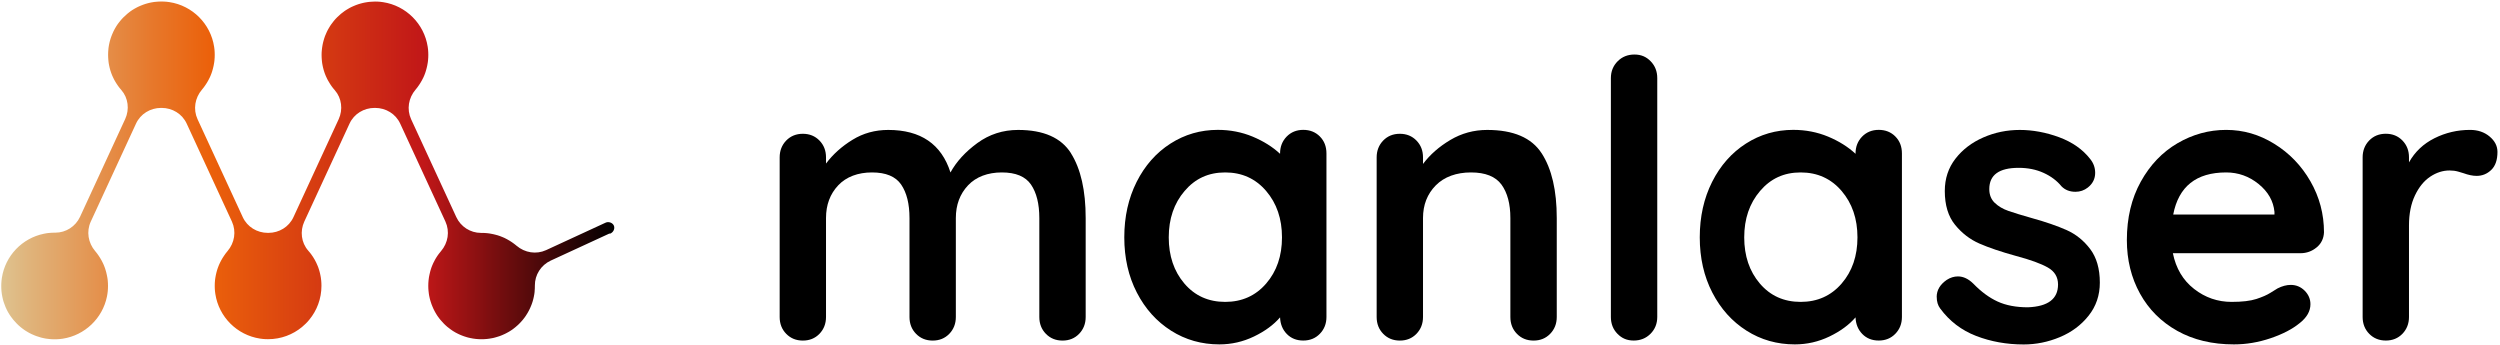
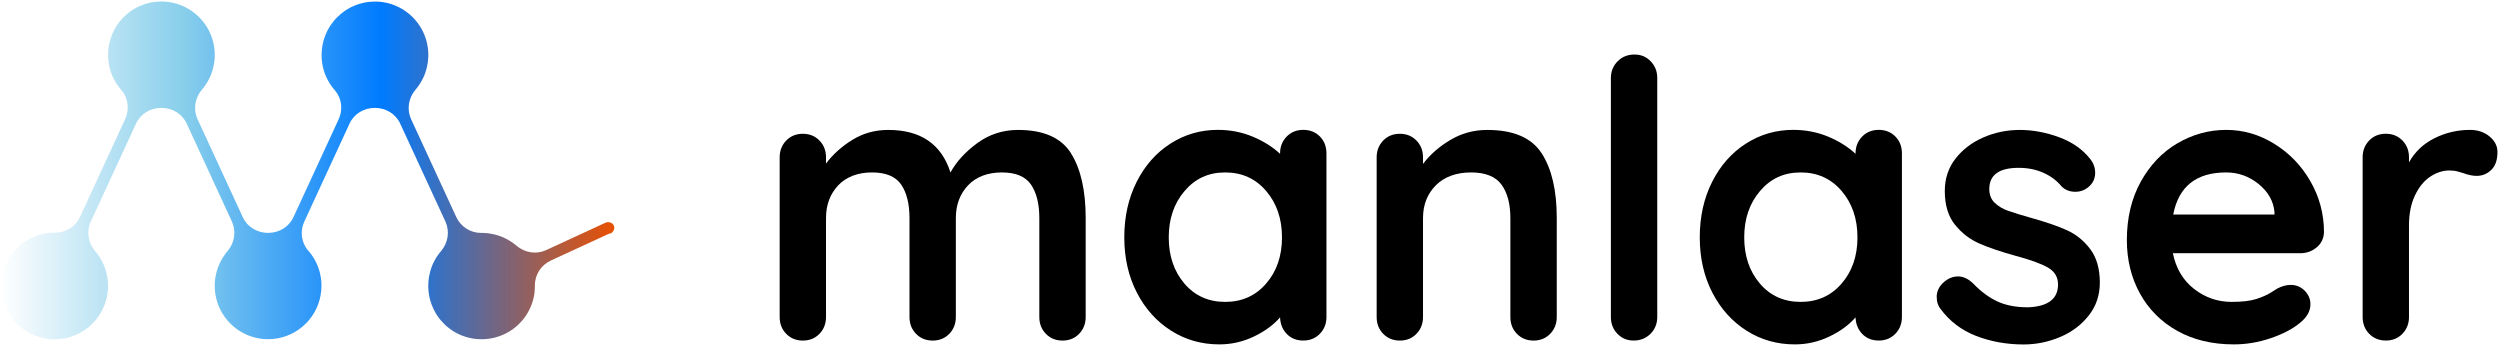
<svg xmlns="http://www.w3.org/2000/svg" viewBox="994 0 740 102" class="logo__svg" role="img" aria-label="manlaser">
  <defs>
    <linearGradient id="logo-grad" x1="994.31" y1="50.43" x2="1175.73" y2="50.43" gradientUnits="userSpaceOnUse">
-       <stop offset="0" stop-color="#dec390" />
-       <stop offset=".05" stop-color="#e0b279" />
-       <stop offset=".25" stop-color="#e7772a" />
-       <stop offset=".34" stop-color="#eb610b" />
-       <stop offset=".69" stop-color="#c11718" />
-       <stop offset=".78" stop-color="#891011" />
-       <stop offset="1" stop-color="#000" />
+       <stop offset="0" stop-color="#ffffff" />
+       <stop offset=".3" stop-color="#87ceeb" />
+       <stop offset=".62" stop-color="#007bff" />
+       <stop offset="1" stop-color="#e85002" />
    </linearGradient>
  </defs>
  <path class="logo__mark" id="logo-mark" fill="url(#logo-grad)" d="M1174.42,69.11l-17.41,8.03c-2.87,1.33-4.72,4.22-4.69,7.39v.14c0,.28,0,.54-.02.81h0c-.01.22-.02.44-.05.66,0,.01,0,.02,0,.03,0,.03,0,.06,0,.09,0,.04,0,.07-.01.1,0,.02,0,.05,0,.07-.01.12-.03.23-.05.35,0,.04,0,.08-.01.11,0,.02,0,.05-.01.08-.01.08-.02.15-.04.23,0,.02,0,.04-.01.06-.03.2-.06.4-.11.59-.03.15-.06.3-.1.44-.02.08-.04.16-.06.24-.02.07-.04.14-.05.2-.04.13-.07.27-.11.4-.05.16-.1.32-.15.47-.06.19-.12.36-.19.54-.06.16-.12.32-.19.47-.04.1-.08.19-.12.29-.02.05-.05.11-.07.16-.01.04-.03.07-.05.11,0,.01,0,.02-.01.03-.06.12-.12.25-.18.37,0,.02-.02.04-.03.06-.06.14-.13.28-.21.42,0,.01-.01.02-.02.03-.1.19-.2.37-.31.56-.16.28-.33.54-.5.8-.09.15-.19.28-.29.42-.12.16-.23.32-.36.47-.09.12-.19.25-.29.37-.16.19-.33.39-.5.57-.13.15-.27.29-.41.43h0c-.1.11-.2.2-.3.3,0,0-.02.02-.02.02-.09.09-.18.18-.28.26-.02.02-.05.04-.07.06-.18.16-.36.32-.54.47-.18.15-.36.29-.54.43-.17.13-.34.25-.51.38-.03.02-.05.04-.08.05-.13.09-.26.18-.4.26-.12.08-.23.15-.35.22-.11.06-.21.12-.32.18-.18.11-.37.21-.56.3-.12.07-.25.13-.37.19-.14.07-.28.13-.42.19-.15.07-.3.13-.45.2-.2.09-.42.17-.63.25-.06.02-.12.04-.18.06-.09.03-.19.06-.29.09-.06.02-.13.05-.2.06-.02,0-.04.01-.05.02-.19.06-.39.12-.58.17-.09.03-.19.06-.29.08-.12.04-.24.06-.36.09-.02,0-.04.01-.06.01-.11.03-.23.05-.34.07-.01,0-.02.01-.04.01-.01,0-.02,0-.04,0-.13.03-.27.05-.41.07-.06.02-.12.02-.19.04-.23.04-.47.06-.72.09-.06.01-.11.02-.17.02-.02,0-.04,0-.05,0-.22.02-.43.04-.65.05-.27.02-.54.02-.81.02s-.54,0-.81-.02c-.24-.01-.49-.03-.73-.05h-.01c-.05,0-.1-.01-.15-.02-.06,0-.13-.01-.2-.02-.07,0-.13-.02-.2-.03-.13-.01-.26-.03-.39-.05-.03,0-.06-.01-.09-.02s-.05,0-.08-.01c-.07,0-.13-.02-.2-.04-.07-.01-.14-.03-.2-.04-.01,0-.03,0-.04,0-.06-.01-.12-.02-.18-.04-.19-.04-.39-.08-.58-.13-.06-.01-.13-.03-.2-.05-.13-.04-.27-.07-.4-.11-.02,0-.05-.01-.06-.02-.04-.01-.07-.02-.11-.04-.06-.02-.12-.04-.17-.05-.11-.04-.23-.07-.34-.11-.08-.03-.16-.06-.25-.09-.11-.04-.22-.08-.32-.12-.08-.03-.16-.06-.25-.1-.1-.04-.19-.08-.29-.12-.02,0-.05-.02-.08-.03-.07-.04-.15-.06-.22-.1-.03-.01-.05-.02-.08-.04-.09-.04-.19-.09-.29-.13-.02-.01-.04-.02-.06-.03-.15-.07-.3-.15-.44-.23-.04-.02-.07-.04-.11-.05-.12-.06-.24-.13-.36-.2-.02-.01-.04-.02-.06-.04,0,0-.01,0-.02-.01-.03-.02-.06-.04-.09-.06-.03-.02-.06-.04-.09-.05-.03-.02-.07-.04-.1-.06,0,0,0,0-.01,0-.01,0-.02-.01-.03-.02,0,0-.01,0-.02-.01-.13-.08-.27-.17-.4-.26-.02-.01-.03-.02-.05-.04-.12-.07-.23-.15-.34-.23-.33-.23-.65-.47-.95-.73,0,0-.01-.01-.02-.01-.03-.03-.06-.05-.09-.08-.08-.06-.15-.12-.22-.19-.08-.06-.15-.13-.22-.2-.02-.02-.05-.04-.06-.05-.08-.08-.15-.15-.23-.22-.02-.02-.05-.05-.08-.08,0,0-.02-.01-.02-.02,0,0-.02-.01-.02-.02-.09-.08-.18-.17-.26-.26-.32-.32-.62-.66-.91-1.01-.12-.15-.24-.29-.35-.44-.02-.03-.04-.05-.06-.08-.08-.11-.16-.22-.24-.33-.01-.02-.02-.03-.04-.05-.06-.09-.12-.18-.19-.26-.02-.03-.04-.06-.06-.1,0-.01-.01-.02-.02-.03-.05-.08-.1-.15-.15-.23-.04-.05-.06-.1-.09-.15-.08-.12-.15-.25-.22-.37-.03-.05-.06-.1-.09-.15-.03-.05-.06-.1-.08-.15-.04-.05-.06-.11-.09-.16,0,0,0,0,0-.01-.01-.02-.02-.04-.03-.05-.02-.04-.05-.08-.07-.13-.01-.02-.02-.05-.04-.07,0,0,0-.01,0-.02-.03-.05-.05-.09-.07-.14-.02-.04-.05-.09-.07-.13-.05-.09-.09-.18-.13-.27-.04-.06-.06-.13-.09-.2,0,0,0-.01,0-.02-.07-.15-.13-.3-.2-.45-.09-.2-.17-.42-.25-.63-.06-.16-.11-.32-.16-.48-.03-.08-.05-.16-.08-.24-.06-.19-.12-.38-.17-.57h0c-.02-.1-.05-.2-.08-.3-.03-.1-.05-.2-.07-.3-.02-.04-.02-.09-.03-.13-.03-.11-.05-.23-.07-.34-.01-.02-.01-.05-.02-.07h0c-.03-.14-.05-.28-.07-.41-.02-.11-.04-.22-.05-.33,0-.01,0-.02,0-.04-.02-.11-.03-.22-.04-.33-.02-.14-.04-.28-.05-.42-.02-.22-.04-.44-.05-.67-.02-.26-.02-.53-.02-.79v-.03c0-.27,0-.54.02-.81.01-.27.03-.54.06-.8.03-.27.06-.53.1-.79,0-.04.01-.09.02-.13.03-.2.06-.39.11-.58.01-.06.02-.12.04-.19.04-.17.08-.35.12-.51,0-.02,0-.04.01-.05,0-.05.02-.1.04-.15,0-.01,0-.02,0-.03.04-.15.08-.29.12-.44.04-.12.07-.25.11-.37t0-.01c.06-.19.12-.38.19-.57.07-.2.15-.4.23-.59,0-.02.02-.04.02-.05.1-.23.2-.47.31-.7.02-.03.03-.05.04-.08.01-.03.03-.06.05-.09.08-.16.16-.33.25-.49.05-.08.09-.16.13-.25.08-.13.15-.27.23-.4.02-.04.04-.07.06-.11.07-.12.14-.23.22-.34.04-.06.08-.13.12-.19.04-.06.08-.12.12-.18.11-.17.23-.34.36-.5,0-.01.02-.02.02-.03.04-.04.06-.08.09-.11.13-.17.26-.34.4-.5.05-.08.12-.15.18-.22,2.09-2.44,2.65-5.83,1.31-8.75l-13.39-29c-1.33-2.89-4.24-4.65-7.42-4.65h-.16c-3.18,0-6.09,1.76-7.42,4.65l-13.39,29c-1.31,2.84-.91,6.23,1.15,8.58.06.08.13.15.19.23.11.11.2.23.3.35.13.16.26.33.39.5.77,1.04,1.41,2.18,1.9,3.39.06.16.13.32.19.48.02.05.04.09.05.14.05.15.11.3.15.46.06.18.12.37.17.56.06.2.12.41.16.62.05.2.09.4.13.61.04.18.07.36.1.54.01.07.02.14.03.21.03.16.05.32.06.49.02.11.03.22.04.33.02.23.04.47.05.71.02.27.02.54.02.81,0,3.82-1.35,7.32-3.61,10.05-.32.39-.66.77-1.02,1.12s-.73.7-1.12,1.02c-2.73,2.26-6.23,3.61-10.05,3.61-.28,0-.54,0-.81-.02-.25-.01-.49-.03-.74-.05-.05,0-.09,0-.14-.02-.24-.02-.48-.05-.71-.09-6.8-1.04-12.17-6.41-13.21-13.21-.04-.23-.06-.46-.09-.69-.01-.06-.02-.12-.02-.18-.02-.24-.04-.48-.05-.72-.02-.27-.02-.54-.02-.81s0-.54.02-.81c.01-.26.03-.51.06-.77,0-.05,0-.09.01-.14.02-.2.05-.4.08-.59.01-.08.02-.15.04-.22.03-.19.06-.38.1-.57.02-.08.03-.16.05-.23.03-.15.06-.29.1-.43.02-.1.04-.2.07-.29.04-.15.08-.29.12-.43.04-.12.07-.25.11-.37.06-.19.13-.39.2-.58.09-.25.18-.49.28-.72.1-.24.2-.47.32-.7.11-.23.22-.46.35-.68.26-.47.53-.93.84-1.37.12-.18.25-.36.37-.53,0-.01.02-.02.02-.04.15-.2.3-.39.46-.58.05-.08.12-.15.18-.22,2.09-2.44,2.65-5.83,1.31-8.75l-13.39-29c-1.33-2.89-4.24-4.65-7.42-4.65h-.16c-3.18,0-6.09,1.76-7.42,4.65l-13.39,29c-1.35,2.92-.78,6.31,1.31,8.75.06.07.12.14.18.22.16.19.31.38.46.58,0,.01.02.02.02.04,0,.01.01.02.02.03.11.13.2.28.3.42.02.03.04.06.06.09.04.06.08.12.12.18.1.15.2.3.29.45.02.03.04.05.05.08.02.04.04.07.06.11.11.18.22.36.32.55.11.19.2.39.3.59.02.03.04.06.05.09.01.03.03.05.04.08.1.2.19.41.28.62.1.23.19.47.28.72.07.19.13.37.19.57t0,.01c.04.12.08.25.11.37.05.15.09.29.13.44.02.08.04.16.05.23.05.17.09.35.12.52.02.06.03.12.04.18.04.19.08.38.11.58.01.07.02.14.04.22.03.19.05.39.08.59,0,.05.01.09.01.14,0,.04,0,.08.01.12.02.22.04.43.05.66.02.27.02.54.02.81s0,.54-.02.81c-.01.24-.03.48-.05.72,0,.06,0,.12-.02.18-.02.23-.05.46-.09.69-.04.26-.09.52-.14.78-1.32,6.43-6.54,11.43-13.07,12.44-.26.04-.52.07-.79.1-.26.03-.53.05-.8.06-.27.02-.54.02-.81.02h-.03c-.26,0-.53,0-.79-.02-.22,0-.44-.02-.67-.05-.14-.01-.28-.03-.42-.05-.11-.01-.22-.02-.33-.04-.01,0-.02,0-.04,0-.11-.02-.22-.03-.33-.05-.13-.02-.27-.04-.4-.07h-.01s-.05,0-.07-.02c-.11-.02-.23-.04-.34-.07-.04,0-.09-.01-.13-.03-.1-.02-.2-.04-.3-.07-.1-.02-.2-.05-.29-.08-.44-.12-.88-.26-1.3-.41-.21-.08-.42-.16-.63-.25-.15-.06-.3-.13-.45-.2,0,0-.01,0-.02,0-.06-.03-.13-.06-.2-.09-.13-.06-.28-.13-.4-.2-.08-.04-.15-.07-.23-.11-.12-.06-.24-.13-.36-.2-.1-.05-.19-.11-.29-.17-.12-.07-.25-.14-.37-.22-.05-.03-.11-.06-.15-.09-.15-.1-.3-.2-.45-.3-.06-.04-.12-.08-.17-.12-.02-.01-.03-.02-.05-.04-.11-.08-.22-.16-.33-.24-.03-.02-.05-.04-.08-.06-.15-.11-.3-.23-.44-.35-.39-.32-.77-.66-1.12-1.02s-.7-.73-1.02-1.12c-.26-.3-.5-.63-.73-.95-.08-.11-.16-.22-.23-.34-.01-.02-.02-.03-.04-.05-.09-.13-.18-.27-.26-.4-.04-.05-.06-.11-.09-.16-.02-.03-.04-.06-.05-.09-.01-.02-.02-.04-.04-.05-.09-.16-.18-.32-.27-.47-.1-.18-.19-.36-.28-.55-.01-.02-.02-.04-.03-.06-.05-.09-.09-.19-.13-.29-.02-.03-.03-.05-.04-.08-.04-.07-.06-.15-.1-.22-.01-.02-.02-.05-.03-.08-.05-.1-.09-.19-.12-.29-.16-.37-.3-.76-.42-1.15-.03-.09-.06-.18-.09-.28,0-.02-.01-.04-.02-.06-.04-.13-.08-.27-.11-.4-.02-.07-.04-.14-.05-.2-.05-.19-.09-.39-.13-.58-.01-.06-.02-.12-.04-.18,0-.01,0-.03,0-.04-.03-.13-.06-.27-.08-.4,0-.03,0-.05-.01-.08s-.01-.06-.02-.09c-.02-.13-.04-.26-.05-.39-.02-.13-.04-.27-.05-.4,0-.05-.01-.1-.02-.15-.02-.25-.04-.49-.05-.74-.02-.27-.02-.54-.02-.81s0-.54.02-.81c0-.22.02-.43.05-.65,0-.02,0-.04,0-.05,0-.06,0-.11.02-.17.02-.25.05-.49.09-.72,1-6.54,6-11.76,12.44-13.07.19-.04.39-.08.59-.11.02,0,.04-.01.06-.01.08-.02.16-.02.23-.04.02,0,.05,0,.08-.01.15-.02.3-.04.46-.06.02,0,.05,0,.07,0,.06-.01.13-.02.19-.02.01,0,.02,0,.03,0,.22-.02.43-.04.65-.05h0c.27-.02.54-.02.81-.02h.22c3.14,0,5.99-1.84,7.31-4.69l13.37-28.96c1.31-2.84.91-6.23-1.15-8.58-.04-.05-.08-.09-.11-.14,0,0-.01-.01-.02-.02-.02-.02-.04-.05-.06-.07-.11-.11-.2-.23-.3-.35-.06-.08-.13-.16-.19-.25-.06-.08-.13-.17-.19-.25-.09-.13-.19-.26-.28-.4-.08-.12-.16-.24-.24-.36-.12-.19-.24-.37-.35-.56s-.22-.38-.33-.57c-.08-.15-.16-.3-.23-.46,0-.01-.01-.03-.02-.04-.09-.18-.18-.36-.26-.55-.06-.13-.12-.26-.17-.39,0-.01-.01-.03-.02-.04,0,0,0-.01,0-.02-.06-.16-.13-.32-.19-.48-.02-.05-.04-.09-.05-.14-.05-.15-.11-.3-.15-.46-.02-.05-.04-.09-.05-.14-.01-.04-.02-.09-.04-.13-.03-.09-.05-.19-.08-.28-.06-.2-.12-.41-.16-.62-.05-.2-.09-.4-.13-.61-.04-.18-.07-.36-.1-.54-.01-.07-.02-.14-.03-.21-.03-.16-.05-.32-.06-.49,0-.02,0-.04,0-.05-.02-.09-.02-.18-.03-.28-.02-.23-.04-.47-.05-.71-.02-.27-.02-.54-.02-.81s0-.54.02-.81c.01-.23.03-.46.05-.68,0-.09.01-.19.03-.29,0-.03,0-.05,0-.08.01-.13.03-.26.05-.39.01-.1.02-.2.05-.3,0-.02,0-.04.01-.06.02-.14.04-.28.07-.41.02-.13.05-.26.08-.38,0-.05.01-.09.03-.14.02-.1.04-.2.07-.3.02-.1.05-.19.08-.29.06-.22.12-.44.19-.66.01-.05.03-.09.05-.14.05-.15.09-.3.15-.44.08-.22.16-.43.25-.64.05-.12.1-.23.15-.35.06-.15.12-.29.19-.43.02-.06.05-.11.08-.17.08-.16.16-.32.24-.47.04-.08.09-.17.14-.25,0,0,0,0,0,0,.05-.09.1-.19.15-.28.01-.01.02-.03.03-.04.07-.13.14-.25.22-.37.03-.05.06-.1.09-.15.1-.15.2-.3.3-.45.04-.06.08-.12.12-.17.09-.13.18-.25.28-.37.13-.18.27-.36.42-.53.32-.39.66-.77,1.02-1.12.36-.36.73-.7,1.12-1.02.17-.15.35-.28.53-.42.12-.09.25-.19.37-.28.05-.04.11-.08.17-.12.15-.1.3-.2.45-.3.05-.04.1-.06.15-.09.12-.08.24-.15.37-.22.01-.01.03-.02.04-.03.09-.05.18-.11.28-.15,0,0,0,0,0,0,.08-.05.17-.1.25-.14.15-.08.31-.16.47-.24.06-.03.11-.06.17-.08.14-.07.29-.13.43-.19.12-.05.23-.11.35-.15.21-.09.42-.18.64-.25.14-.05.29-.1.44-.15.05-.02.09-.04.14-.05.22-.07.44-.13.66-.19.1-.02.19-.05.29-.08.1-.03.2-.05.3-.07.05-.02.09-.02.14-.03.12-.04.25-.06.38-.08.13-.03.27-.05.41-.07.02,0,.04-.01.06-.01.1-.02.2-.04.3-.05.13-.02.26-.04.39-.05.03,0,.05,0,.08,0,.09-.02.19-.02.29-.03.23-.02.46-.04.68-.05.27-.02.54-.02.81-.02s.54,0,.81.02c.25.01.49.03.74.05.05,0,.09,0,.14.02.24.02.48.05.71.09,6.8,1.04,12.17,6.41,13.21,13.21.04.23.06.46.09.69.01.06.02.12.02.18.02.24.04.48.05.72.02.27.02.54.02.81s0,.54-.02.81c0,.22-.02.44-.05.66,0,.04,0,.08-.01.12,0,.05,0,.09-.01.14-.02.2-.05.4-.08.59-.01.08-.02.15-.04.22-.03.19-.06.38-.1.57-.02.08-.03.16-.05.23-.03.15-.06.29-.1.43-.02.09-.04.19-.07.28h0c-.04.16-.08.3-.12.44-.04.12-.07.25-.11.37t0,.01c-.06.19-.12.38-.19.57-.09.25-.18.49-.28.72-.09.21-.18.42-.28.62-.01.03-.03.05-.04.08-.01.03-.03.06-.05.09-.09.2-.19.39-.3.59-.12.22-.25.44-.38.66-.01.03-.03.05-.05.08-.09.15-.19.3-.29.45-.04.06-.08.12-.12.18-.02.03-.04.06-.06.09-.09.14-.19.28-.3.42,0,.01-.01.02-.02.03,0,.01-.02.02-.02.04-.15.2-.3.39-.46.58-.05.08-.12.15-.18.22-2.09,2.44-2.65,5.83-1.31,8.75l13.39,29c1.33,2.89,4.24,4.65,7.42,4.65h.16c3.18,0,6.09-1.76,7.42-4.65l13.39-29c1.31-2.84.91-6.23-1.15-8.58-.05-.05-.09-.11-.13-.16-.02-.02-.04-.05-.06-.07-.11-.11-.2-.23-.3-.35-.06-.08-.13-.16-.19-.25-.06-.08-.13-.17-.19-.25-.09-.13-.19-.26-.28-.4-.08-.12-.16-.24-.24-.36-.25-.37-.47-.75-.68-1.14-.08-.15-.16-.3-.23-.46-.09-.19-.19-.39-.28-.59-.06-.14-.13-.29-.19-.43,0,0,0-.01,0-.02-.06-.16-.13-.32-.19-.48-.02-.05-.04-.09-.05-.14-.05-.15-.11-.3-.15-.46-.04-.09-.06-.18-.09-.28-.03-.09-.05-.19-.08-.28-.06-.2-.12-.41-.16-.62-.05-.2-.09-.4-.13-.61-.04-.18-.07-.36-.1-.54-.01-.07-.02-.14-.03-.21-.03-.16-.05-.32-.06-.49,0-.02,0-.04,0-.05-.02-.09-.02-.18-.03-.28-.02-.23-.04-.47-.05-.71-.02-.27-.02-.54-.02-.81,0-.5.02-1.01.08-1.5,0-.12.02-.25.04-.37.01-.13.03-.26.05-.39.01-.1.02-.2.05-.3.02-.16.05-.32.08-.47.02-.13.05-.26.08-.38,0-.05.01-.09.03-.14.04-.2.09-.4.15-.59.06-.22.12-.44.19-.66.16-.53.36-1.06.6-1.57.06-.15.12-.29.19-.43.02-.06.05-.11.08-.17.08-.16.16-.32.24-.47.04-.08.09-.17.14-.25.06-.11.12-.22.19-.32.07-.13.14-.25.22-.37.03-.05.06-.1.09-.15.1-.15.2-.3.3-.45.26-.37.53-.73.81-1.07.32-.39.66-.77,1.02-1.12.36-.36.73-.7,1.12-1.02.35-.29.7-.56,1.07-.81.15-.1.3-.2.45-.3.05-.04.1-.06.15-.09.12-.08.24-.15.37-.22.11-.07.21-.13.32-.19.08-.05.17-.1.25-.14.15-.08.31-.16.47-.24.06-.03.11-.06.17-.08.14-.07.29-.13.43-.19.51-.23,1.04-.43,1.57-.6.22-.07.44-.13.66-.19.19-.05.39-.11.59-.15.05-.02.09-.02.14-.03.12-.04.25-.06.38-.08.15-.04.31-.06.47-.08.1-.02.2-.04.3-.05.13-.02.26-.04.39-.05.12-.02.25-.03.37-.04.49-.05.99-.08,1.5-.08.28,0,.54,0,.81.02.25.01.49.03.74.05.05,0,.09,0,.14.02.24.02.48.05.71.09,6.8,1.04,12.17,6.41,13.21,13.21.04.23.06.46.09.69.01.06.02.12.02.18.02.24.04.48.05.72.02.27.02.54.02.81s0,.54-.02.81c0,.22-.02.44-.05.66,0,.04,0,.08-.01.12,0,.05,0,.09-.01.14-.02.2-.05.4-.08.59-.01.08-.02.15-.04.22-.03.19-.06.38-.1.57-.02.08-.03.16-.05.23-.03.15-.06.29-.1.43-.02.09-.04.19-.07.28h0c-.04.16-.08.3-.12.44-.04.12-.07.25-.11.37t0,.01c-.06.19-.12.38-.19.57-.09.25-.18.49-.28.72-.09.21-.18.42-.28.62-.01.03-.03.05-.04.08-.01.03-.03.06-.05.09-.09.2-.19.39-.3.59-.13.25-.28.5-.43.74-.09.15-.19.3-.29.45-.04.06-.08.12-.12.18-.02.03-.04.06-.06.09-.09.14-.19.28-.3.42,0,.01-.01.02-.02.03,0,.01-.02.02-.02.04-.15.2-.3.39-.46.58-.05.08-.12.15-.18.22-2.09,2.44-2.65,5.83-1.31,8.75l13.37,28.96c1.32,2.85,4.17,4.69,7.31,4.69h.22c.28,0,.54,0,.81.02.22,0,.44.02.66.05.04,0,.08,0,.12.01.05,0,.09,0,.14.01.19.02.38.05.57.08.04,0,.08.01.12.02.04,0,.08.01.12.02.2.03.39.06.58.11.06,0,.12.02.18.04.01,0,.02,0,.04,0,.05.01.11.02.16.04.04.01.08.02.12.03.07.02.14.04.21.05.02,0,.04,0,.06.01.06.01.12.03.18.05t.01,0c.14.03.29.07.43.12,0,0,.02,0,.02,0,.06.02.12.04.18.05.06.02.12.04.18.06.19.06.38.12.57.19.03.01.06.02.09.04.19.07.37.15.56.22.06.02.11.05.17.07.04.01.07.04.11.05.02,0,.05.02.07.03.12.05.23.1.34.15.03.01.05.03.08.04.03.01.06.03.09.05.13.06.26.13.39.2.02,0,.04.02.06.03.05.02.09.05.13.07.19.1.37.2.55.32.04.02.07.04.11.06.03.01.05.03.08.05.15.09.3.19.45.29.06.04.12.08.18.12.03.02.06.04.09.06.14.09.28.19.42.3.01,0,.02.02.03.02.08.07.17.13.25.19.12.09.25.19.37.29.03.02.06.05.09.08,0,0,.01,0,.02.01l.11.09c2.44,2.09,5.83,2.65,8.75,1.31l17.4-8.03c1.05-.6,2.33-.09,2.69.83.33.85-.17,1.98-1.21,2.35Z" />
  <g class="logo__word" id="logo-word" fill="currentColor">
    <path class="logo__letter" data-letter="m" d="M1311.01,45.38c2.9,4.62,4.35,11,4.35,19.16v29.29c0,1.98-.65,3.64-1.94,4.98-1.3,1.34-2.94,2-4.92,2s-3.62-.67-4.92-2c-1.3-1.33-1.94-2.99-1.94-4.98v-29.29c0-4.2-.82-7.49-2.46-9.9-1.64-2.4-4.52-3.6-8.64-3.6s-7.61,1.28-10.01,3.83c-2.4,2.56-3.6,5.78-3.6,9.67v29.29c0,1.98-.65,3.64-1.94,4.98-1.3,1.34-2.94,2-4.92,2s-3.62-.67-4.92-2c-1.3-1.33-1.94-2.99-1.94-4.98v-29.29c0-4.2-.82-7.49-2.46-9.9-1.64-2.4-4.52-3.6-8.64-3.6s-7.61,1.28-10.01,3.83c-2.4,2.56-3.6,5.78-3.6,9.67v29.29c0,1.98-.65,3.64-1.94,4.98-1.3,1.34-2.94,2-4.92,2s-3.62-.67-4.92-2c-1.3-1.33-1.94-2.99-1.94-4.98v-47.25c0-1.98.65-3.64,1.94-4.98,1.3-1.33,2.94-2,4.92-2s3.62.67,4.92,2c1.3,1.34,1.94,2.99,1.94,4.98v1.83c2.06-2.74,4.67-5.09,7.84-7.03,3.16-1.95,6.69-2.92,10.58-2.92,9.61,0,15.75,4.2,18.42,12.59,1.75-3.2,4.4-6.1,7.95-8.7,3.55-2.59,7.57-3.89,12.07-3.89,7.55,0,12.77,2.31,15.67,6.92Z" />
    <path class="logo__letter" data-letter="a" d="M1384.68,40.4c1.3,1.3,1.95,2.97,1.95,5.03v48.39c0,1.98-.65,3.64-1.95,4.98-1.3,1.34-2.94,2-4.92,2s-3.6-.65-4.86-1.94-1.93-2.94-2-4.92c-1.91,2.21-4.48,4.1-7.72,5.66-3.24,1.56-6.66,2.34-10.24,2.34-5.26,0-10.03-1.35-14.3-4.06-4.27-2.71-7.65-6.46-10.13-11.27-2.48-4.8-3.72-10.26-3.72-16.36s1.22-11.57,3.66-16.42c2.44-4.84,5.78-8.62,10.01-11.33,4.23-2.71,8.9-4.06,14.02-4.06,3.66,0,7.09.67,10.3,2,3.2,1.34,5.91,3.03,8.12,5.09v-.11c0-1.98.65-3.64,1.94-4.98,1.3-1.33,2.94-2,4.92-2s3.62.65,4.92,1.95ZM1368.78,83.93c3.13-3.62,4.69-8.18,4.69-13.67s-1.56-10.07-4.69-13.73c-3.13-3.66-7.17-5.49-12.13-5.49s-8.89,1.83-12.01,5.49c-3.13,3.66-4.69,8.24-4.69,13.73s1.54,10.05,4.63,13.67c3.09,3.62,7.11,5.43,12.07,5.43s9-1.81,12.13-5.43Z" />
    <path class="logo__letter" data-letter="n" d="M1450.34,45.38c2.98,4.62,4.46,11,4.46,19.16v29.29c0,1.98-.65,3.64-1.95,4.98-1.3,1.34-2.94,2-4.92,2s-3.62-.67-4.92-2c-1.3-1.33-1.94-2.99-1.94-4.98v-29.29c0-4.2-.88-7.49-2.63-9.9-1.76-2.4-4.77-3.6-9.04-3.6s-7.89,1.28-10.41,3.83c-2.52,2.56-3.78,5.78-3.78,9.67v29.29c0,1.98-.65,3.64-1.94,4.98-1.3,1.34-2.94,2-4.92,2s-3.62-.67-4.92-2c-1.3-1.33-1.94-2.99-1.94-4.98v-47.25c0-1.98.65-3.64,1.94-4.98,1.3-1.33,2.93-2,4.92-2s3.62.67,4.92,2c1.3,1.34,1.94,2.99,1.94,4.98v1.95c2.06-2.75,4.75-5.11,8.07-7.09,3.32-1.98,6.96-2.98,10.92-2.98,7.78,0,13.16,2.31,16.13,6.92Z" />
    <path class="logo__letter" data-letter="l" d="M1482.55,98.8c-1.34,1.34-2.99,2-4.98,2s-3.51-.67-4.81-2c-1.3-1.33-1.94-2.99-1.94-4.98V23.12c0-1.98.67-3.64,2-4.98,1.33-1.34,2.99-2,4.98-2s3.51.67,4.8,2c1.3,1.34,1.95,2.99,1.95,4.98v70.7c0,1.98-.67,3.64-2,4.98Z" />
    <path class="logo__letter" data-letter="a2" d="M1555.02,40.4c1.3,1.3,1.95,2.97,1.95,5.03v48.39c0,1.98-.65,3.64-1.95,4.98-1.3,1.34-2.94,2-4.92,2s-3.6-.65-4.86-1.94c-1.26-1.3-1.93-2.94-2-4.92-1.91,2.21-4.48,4.1-7.72,5.66-3.24,1.56-6.66,2.34-10.24,2.34-5.26,0-10.03-1.35-14.3-4.06-4.27-2.71-7.65-6.46-10.13-11.27-2.48-4.8-3.72-10.26-3.72-16.36s1.22-11.57,3.66-16.42c2.44-4.84,5.78-8.62,10.01-11.33,4.23-2.71,8.9-4.06,14.02-4.06,3.66,0,7.09.67,10.3,2,3.2,1.34,5.91,3.03,8.12,5.09v-.11c0-1.98.65-3.64,1.94-4.98,1.3-1.33,2.94-2,4.92-2s3.62.65,4.92,1.95ZM1539.12,83.93c3.13-3.62,4.69-8.18,4.69-13.67s-1.56-10.07-4.69-13.73c-3.13-3.66-7.17-5.49-12.13-5.49s-8.89,1.83-12.01,5.49c-3.13,3.66-4.69,8.24-4.69,13.73s1.54,10.05,4.63,13.67c3.09,3.62,7.11,5.43,12.07,5.43s9-1.81,12.13-5.43Z" />
    <path class="logo__letter" data-letter="s" d="M1567.26,87.88c0-1.98.99-3.66,2.97-5.03,1.07-.69,2.17-1.03,3.32-1.03,1.6,0,3.13.73,4.58,2.17,2.29,2.36,4.67,4.12,7.15,5.26,2.48,1.14,5.47,1.71,8.98,1.71,5.95-.23,8.92-2.48,8.92-6.75,0-2.21-1.01-3.89-3.03-5.03-2.02-1.15-5.17-2.29-9.44-3.43-4.42-1.22-8.03-2.44-10.81-3.66-2.79-1.22-5.19-3.07-7.21-5.55-2.02-2.48-3.03-5.82-3.03-10.01,0-3.66,1.05-6.84,3.15-9.55,2.1-2.71,4.84-4.8,8.24-6.29,3.39-1.49,7-2.23,10.81-2.23s7.78.73,11.67,2.17c3.89,1.45,6.94,3.58,9.15,6.41.99,1.22,1.49,2.59,1.49,4.12,0,1.76-.72,3.2-2.17,4.35-1.07.84-2.29,1.26-3.66,1.26-1.68,0-3.05-.53-4.12-1.6-1.37-1.68-3.14-3.01-5.32-4-2.17-.99-4.63-1.49-7.38-1.49-5.8,0-8.69,2.1-8.69,6.29,0,1.68.53,3.03,1.6,4.06,1.07,1.03,2.42,1.83,4.06,2.4,1.64.57,3.95,1.28,6.92,2.12,4.12,1.14,7.55,2.33,10.3,3.55,2.74,1.22,5.07,3.09,6.98,5.61,1.9,2.52,2.86,5.83,2.86,9.95,0,3.74-1.11,7-3.32,9.78-2.21,2.79-5.05,4.9-8.52,6.35-3.47,1.45-7.04,2.17-10.7,2.17-5.03,0-9.72-.84-14.07-2.52-4.35-1.68-7.89-4.39-10.64-8.12-.69-.91-1.03-2.06-1.03-3.43Z" />
    <path class="logo__letter" data-letter="e" d="M1679.72,73.23c-1.37,1.14-2.97,1.72-4.8,1.72h-37.75c.91,4.5,3.01,8.03,6.29,10.58,3.28,2.56,6.98,3.83,11.1,3.83,3.13,0,5.57-.29,7.32-.86,1.75-.57,3.14-1.18,4.17-1.83,1.03-.65,1.74-1.09,2.12-1.31,1.37-.69,2.67-1.03,3.89-1.03,1.6,0,2.97.57,4.12,1.71,1.14,1.15,1.71,2.48,1.71,4.01,0,2.06-1.07,3.93-3.2,5.6-2.14,1.76-5,3.24-8.58,4.46-3.59,1.22-7.21,1.83-10.87,1.83-6.41,0-11.99-1.33-16.76-4-4.77-2.67-8.45-6.35-11.04-11.04-2.59-4.69-3.89-9.97-3.89-15.84,0-6.56,1.37-12.32,4.12-17.28,2.75-4.96,6.37-8.75,10.87-11.38,4.5-2.63,9.3-3.95,14.41-3.95s9.78,1.37,14.24,4.12c4.46,2.75,8.03,6.45,10.7,11.1,2.67,4.65,4.01,9.69,4.01,15.1-.08,1.83-.8,3.32-2.17,4.46ZM1637.27,63.51h29.97v-.8c-.31-3.2-1.87-5.95-4.69-8.24s-6.03-3.43-9.61-3.43c-8.85,0-14.07,4.16-15.67,12.47Z" />
    <path class="logo__letter" data-letter="r" d="M1730.91,40.4c1.56,1.3,2.34,2.82,2.34,4.57,0,2.36-.61,4.14-1.83,5.32-1.22,1.18-2.67,1.77-4.35,1.77-1.14,0-2.44-.27-3.89-.8-.23-.07-.74-.23-1.54-.46s-1.66-.34-2.57-.34c-1.98,0-3.89.61-5.72,1.83-1.83,1.22-3.34,3.07-4.52,5.55-1.18,2.48-1.77,5.44-1.77,8.87v27.11c0,1.98-.65,3.64-1.94,4.98-1.3,1.34-2.94,2-4.92,2s-3.62-.67-4.92-2c-1.3-1.33-1.94-2.99-1.94-4.98v-47.25c0-1.98.65-3.64,1.94-4.98,1.3-1.33,2.93-2,4.92-2s3.62.67,4.92,2c1.3,1.34,1.94,2.99,1.94,4.98v1.49c1.75-3.13,4.27-5.51,7.55-7.15,3.28-1.64,6.79-2.46,10.53-2.46,2.29,0,4.21.65,5.78,1.95Z" />
  </g>
</svg>
